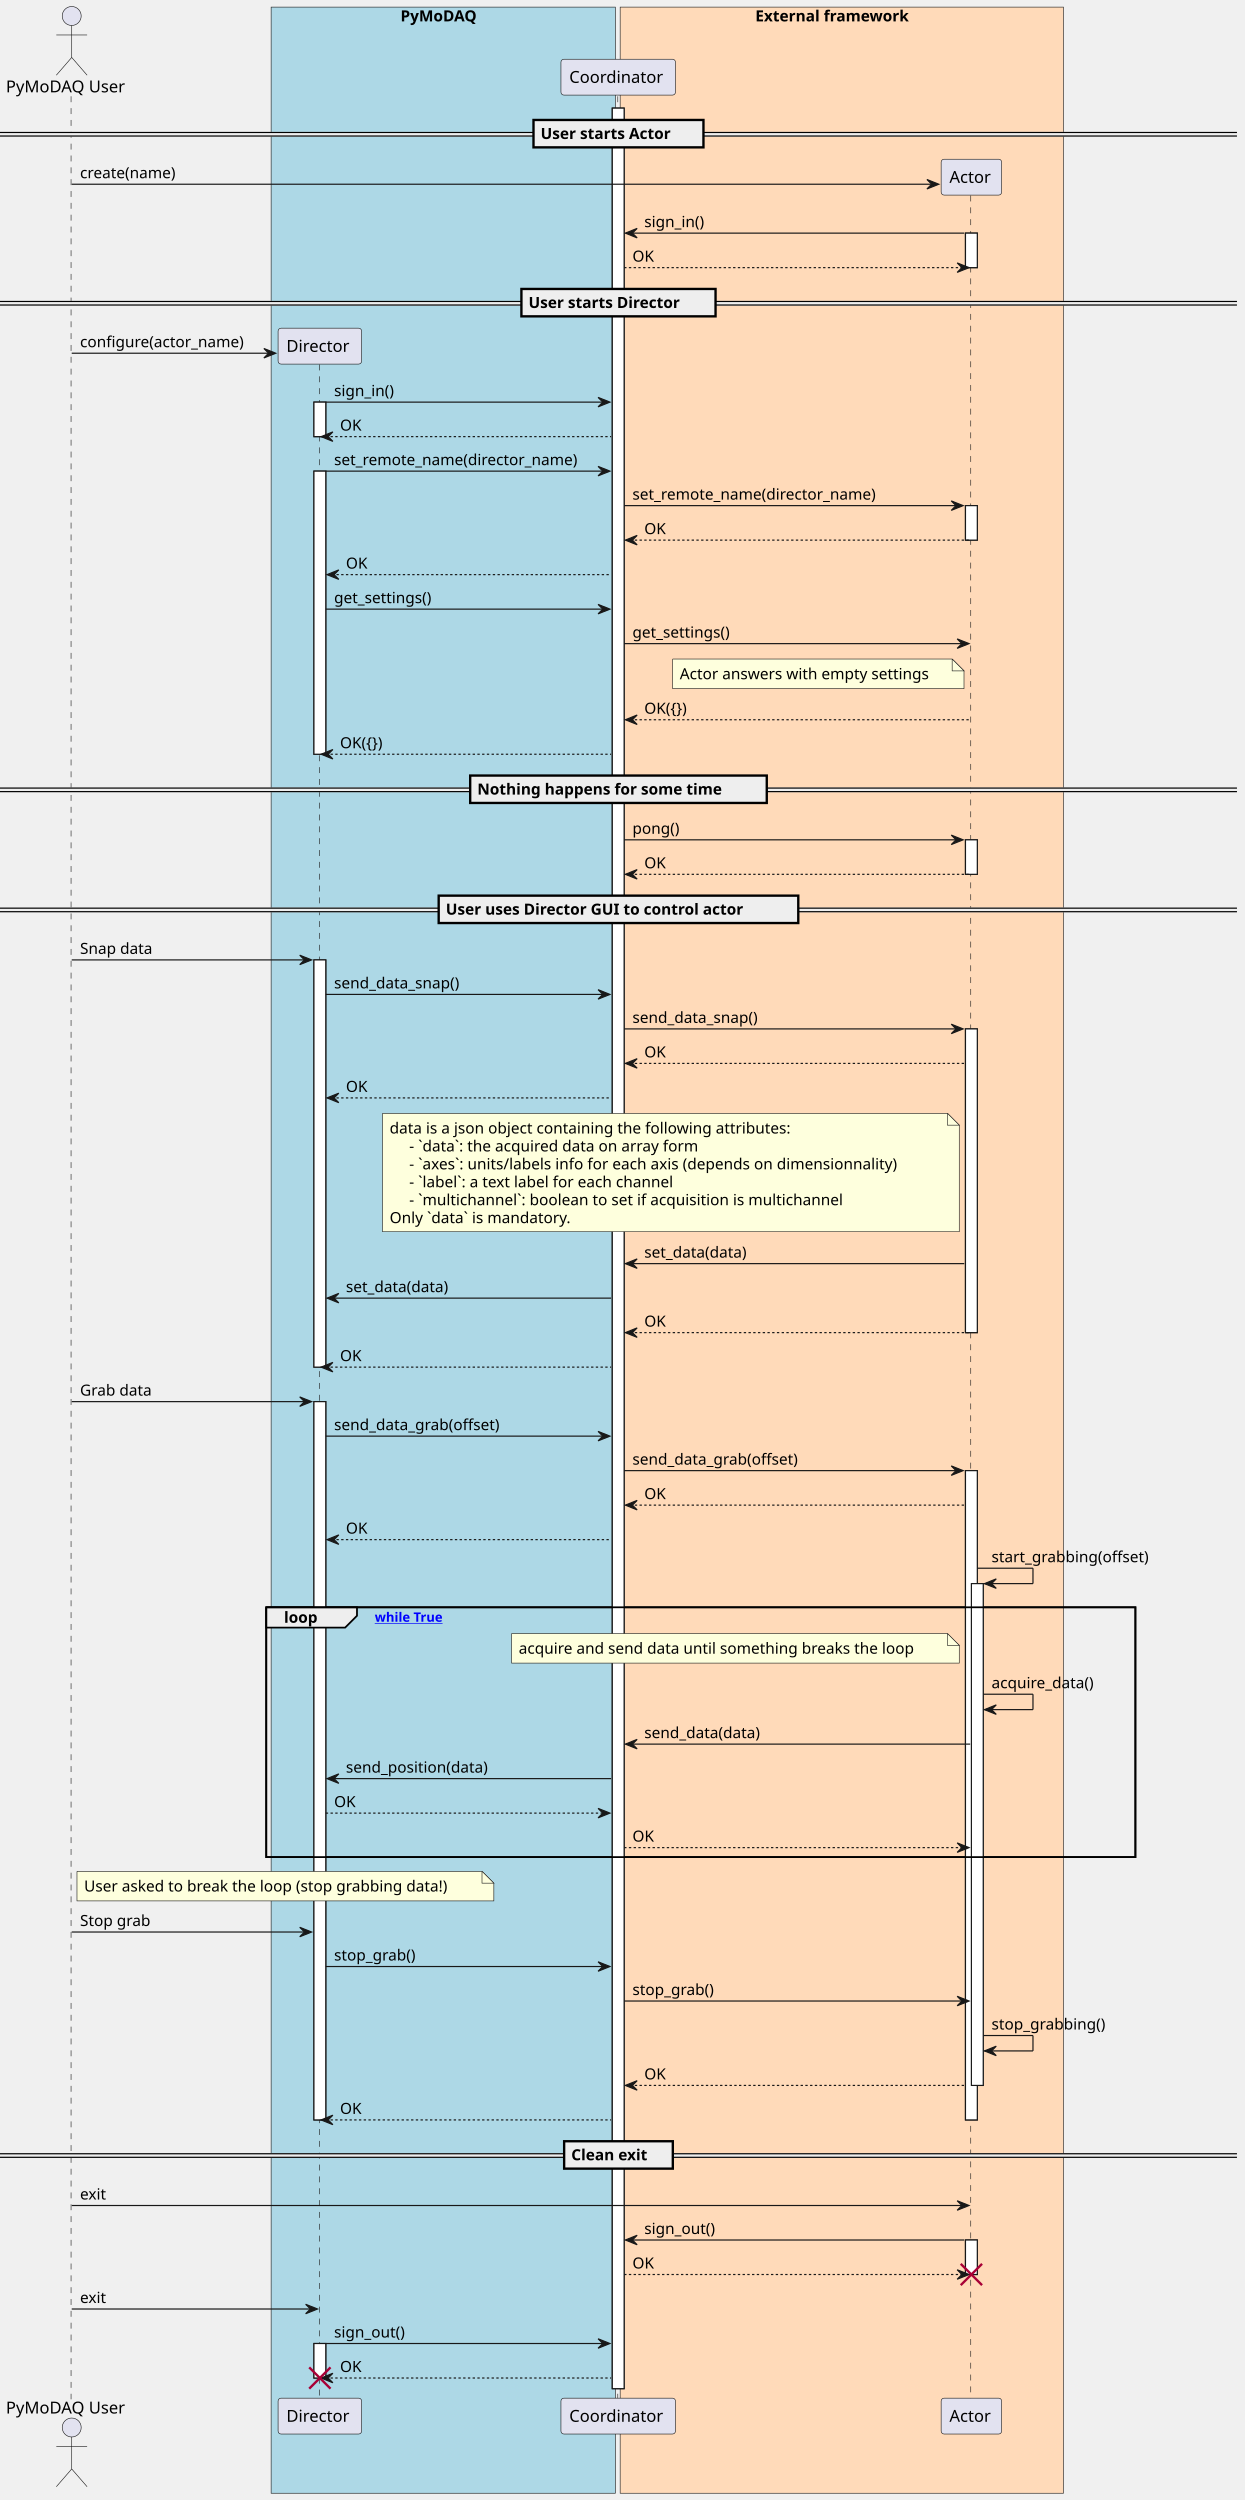
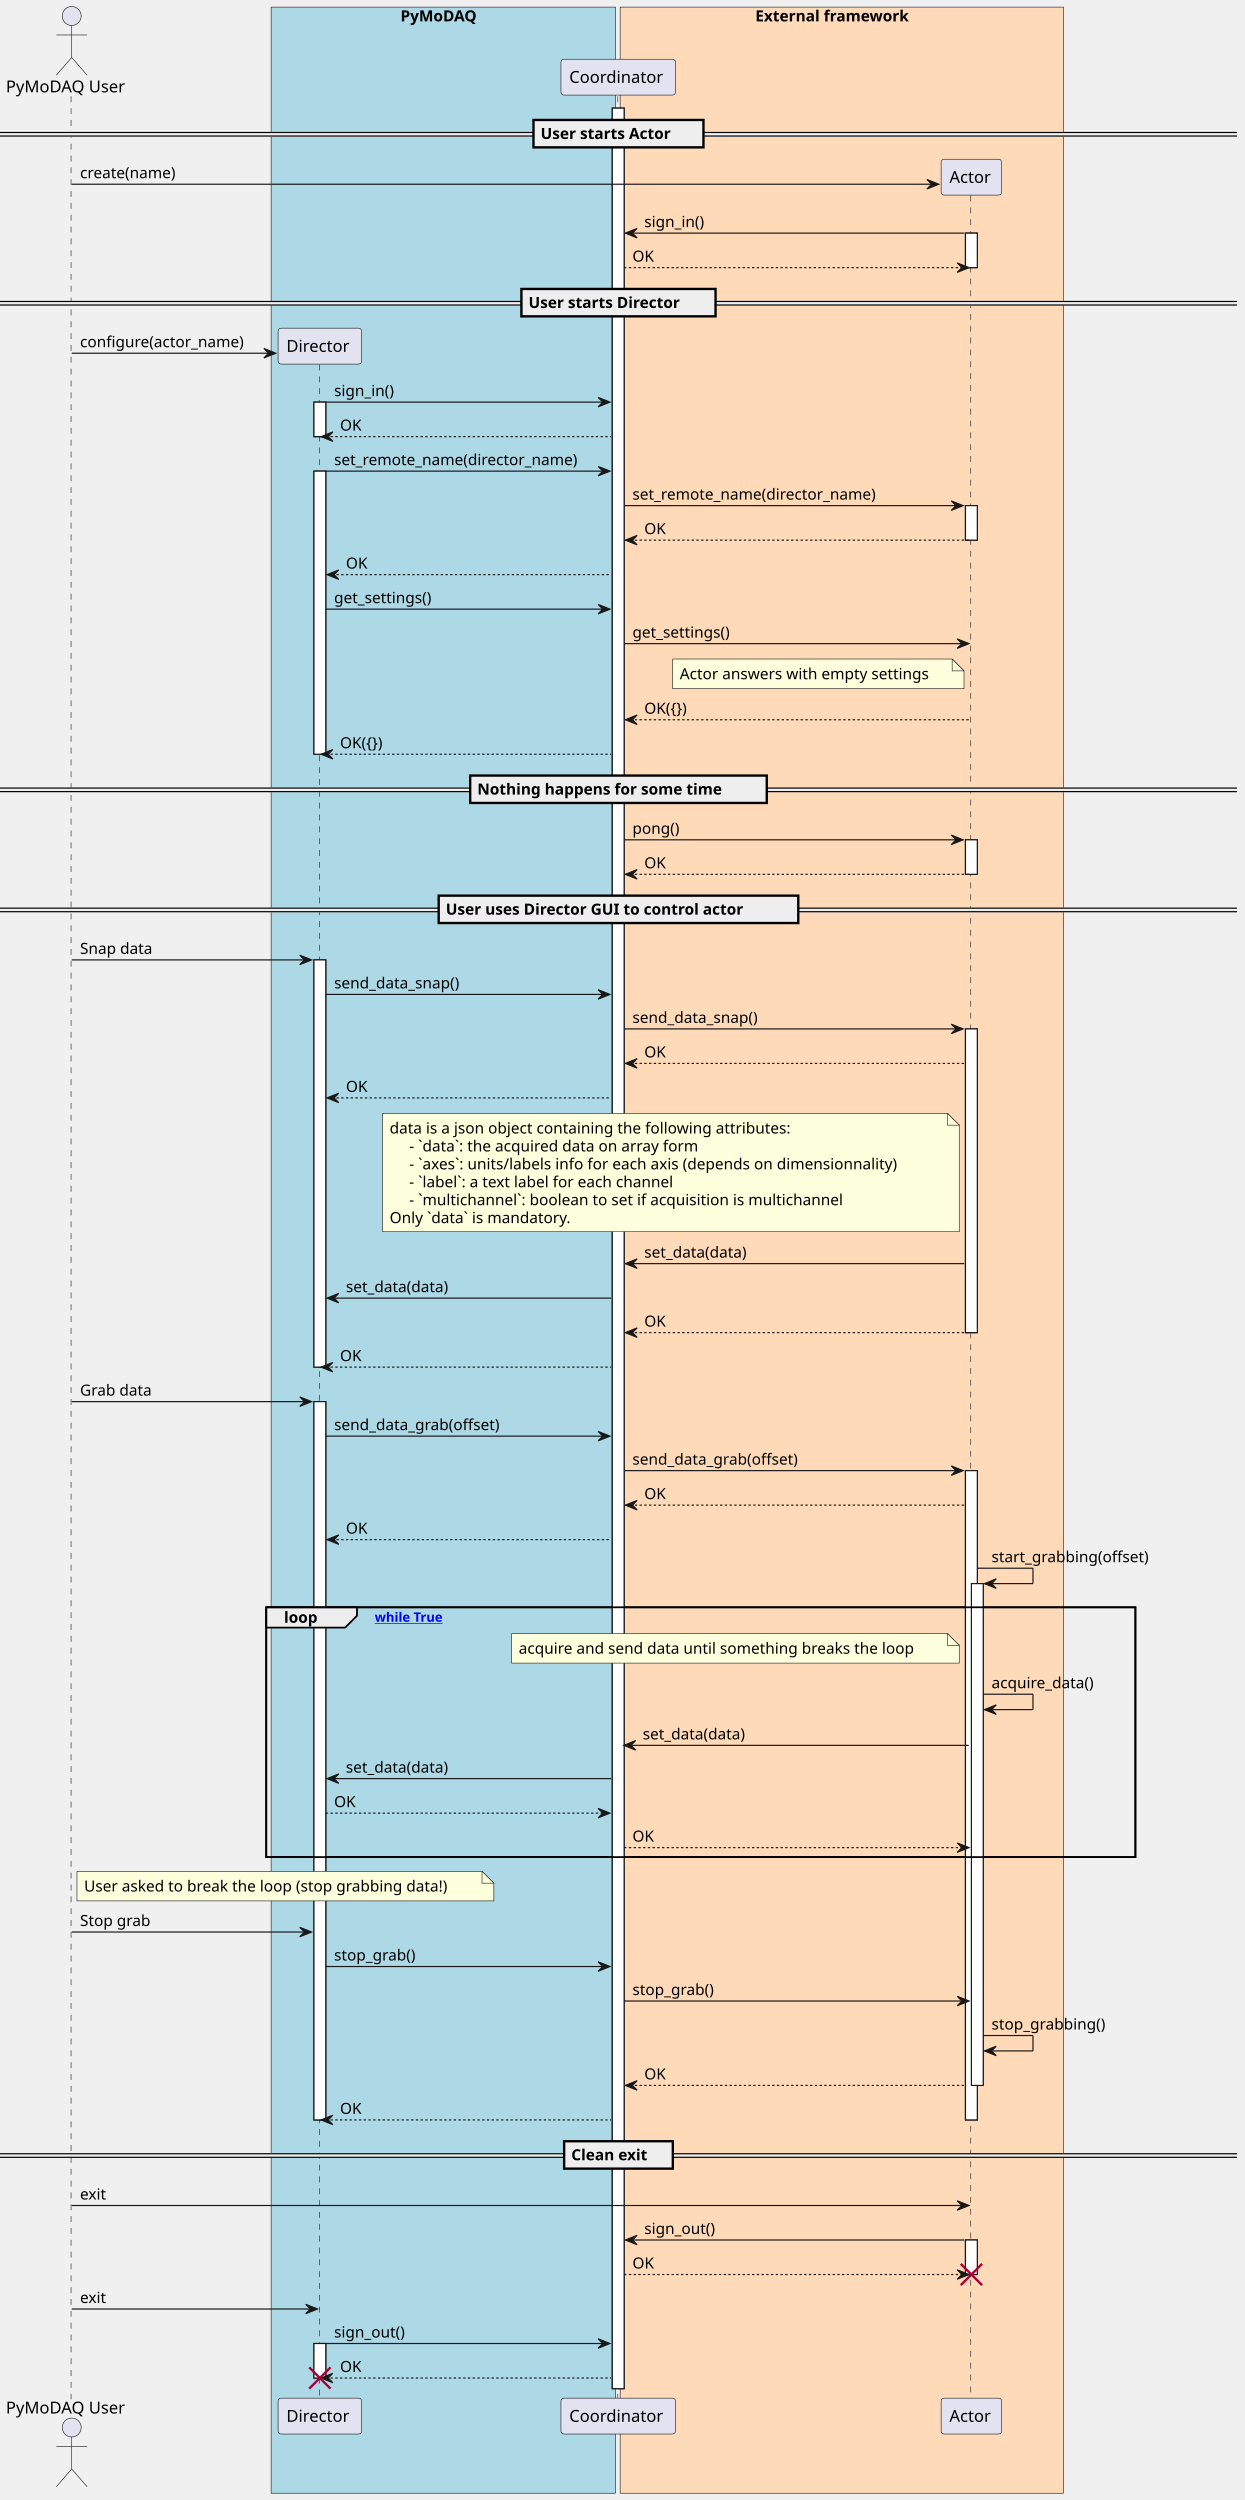
<svg xmlns="http://www.w3.org/2000/svg" xmlns:xlink="http://www.w3.org/1999/xlink" contentStyleType="text/css" data-diagram-type="SEQUENCE" height="2111px" preserveAspectRatio="none" style="width:1051px;height:2111px;background:#FFFFFF;" version="1.1" viewBox="0 0 1051 2111" width="1051px" zoomAndPan="magnify" id="svg1844">
  <defs id="defs1096" />
  <g id="g1842">
    <rect fill="#ADD8E6" height="2099.289" style="stroke:#181818;stroke-width:0.5;" width="290.663" x="228.938" y="6" id="rect1098" />
+     <text fill="#000000" font-family="sans-serif" font-size="13px" lengthAdjust="spacing" textLength="95.075" x="544.014" y="1061.942" id="text1578-6" transform="translate(-251.9939,434.8573)">set_data(data)</text>
    <text fill="#000000" font-family="sans-serif" font-size="13px" font-weight="bold" lengthAdjust="spacing" textLength="71.773" x="231.938" y="18.067" id="text1100" transform="translate(106.2371)">PyMoDAQ</text>
    <rect fill="#FFDAB9" height="2099.289" style="stroke:#181818;stroke-width:0.5;" width="374.302" x="523.663" y="6" id="rect1102" />
+     <text fill="#000000" font-family="sans-serif" font-size="13px" lengthAdjust="spacing" textLength="95.075" x="544.014" y="1061.942" id="text1578-7" transform="translate(-1.311266,406.8177)">set_data(data)</text>
    <text fill="#000000" font-family="sans-serif" font-size="13px" font-weight="bold" lengthAdjust="spacing" textLength="144.917" x="745.522" y="18.067" id="text1104" transform="translate(-107.7515)">External framework</text>
    <g id="g1110">
      <rect fill="#FFFFFF" height="29.133" style="stroke:#181818;stroke-width:1;" width="10" x="265.087" y="339.555" id="rect1108" />
    </g>
    <g id="g1116">
      <rect fill="#FFFFFF" height="239.062" style="stroke:#181818;stroke-width:1;" width="10" x="265.087" y="397.82" id="rect1114" />
    </g>
    <g id="g1122">
      <rect fill="#FFFFFF" height="343.859" style="stroke:#181818;stroke-width:1;" width="10" x="265.087" y="810.547" id="rect1120" />
    </g>
    <g id="g1128">
      <rect fill="#FFFFFF" height="606.523" style="stroke:#181818;stroke-width:1;" width="10" x="265.087" y="1183.539" id="rect1126" />
    </g>
    <g id="g1134">
      <rect fill="#FFFFFF" height="29.133" style="stroke:#181818;stroke-width:1;" width="10" x="265.087" y="1978.859" id="rect1132" />
    </g>
    <g id="g1140">
      <rect fill="#FFFFFF" height="1925.695" style="stroke:#181818;stroke-width:1;" width="10" x="517.014" y="91.297" id="rect1138" />
    </g>
    <g id="g1146">
      <rect fill="#FFFFFF" height="29.133" style="stroke:#181818;stroke-width:1;" width="10" x="815.243" y="196.859" id="rect1144" />
    </g>
    <g id="g1152">
      <rect fill="#FFFFFF" height="29.133" style="stroke:#181818;stroke-width:1;" width="10" x="815.243" y="426.953" id="rect1150" />
    </g>
    <g id="g1158">
      <rect fill="#FFFFFF" height="29.133" style="stroke:#181818;stroke-width:1;" width="10" x="815.243" y="709.148" id="rect1156" />
    </g>
    <g id="g1164">
      <rect fill="#FFFFFF" height="256.461" style="stroke:#181818;stroke-width:1;" width="10" x="815.243" y="868.812" id="rect1162" />
    </g>
    <g id="g1170">
      <rect fill="#FFFFFF" height="548.258" style="stroke:#181818;stroke-width:1;" width="10" x="815.243" y="1241.805" id="rect1168" />
    </g>
    <g id="g1176">
      <rect fill="#FFFFFF" height="423.727" style="stroke:#181818;stroke-width:1;" width="10" x="820.243" y="1337.203" id="rect1174" />
    </g>
    <g id="g1182">
      <rect fill="#FFFFFF" height="29.133" style="stroke:#181818;stroke-width:1;" width="10" x="815.243" y="1891.461" id="rect1180" />
    </g>
    <rect fill="none" height="210.93" style="stroke:#000000;stroke-width:1.5;" width="733.915" x="224.814" y="1357.203" id="rect1184" />
    <g id="g1192">
      <rect fill="#000000" fill-opacity="0" height="1944.695" width="8" x="56.555" y="81.297" id="rect1188" />
      <line style="stroke:#181818;stroke-width:0.5;stroke-dasharray:5,5;" x1="60" x2="60" y1="81.297" y2="2025.992" id="line1190" />
    </g>
    <g id="g1200">
      <rect fill="#000000" fill-opacity="0" height="1718.219" width="8" x="266.087" y="307.773" id="rect1196" />
      <line style="stroke:#181818;stroke-width:0.5;stroke-dasharray:5,5;" x1="269.813" x2="269.813" y1="307.773" y2="2025.992" id="line1198" />
    </g>
    <g id="g1208">
      <rect fill="#000000" fill-opacity="0" height="1944.695" width="8" x="518.014" y="81.297" id="rect1204" />
      <line style="stroke:#181818;stroke-width:0.5;stroke-dasharray:5,5;" x1="521.663" x2="521.663" y1="81.297" y2="2025.992" id="line1206" />
    </g>
    <g id="g1216">
      <rect fill="#000000" fill-opacity="0" height="1860.914" width="8" x="816.243" y="165.078" id="rect1212" />
      <line style="stroke:#181818;stroke-width:0.5;stroke-dasharray:5,5;" x1="819.701" x2="819.701" y1="165.078" y2="2025.992" id="line1214" />
    </g>
    <g class="participant participant-head" data-participant="User" id="g1224">
      <text fill="#000000" font-family="sans-serif" font-size="14" lengthAdjust="spacing" textLength="105.109" x="5" y="77.995" id="text1218">PyMoDAQ User</text>
      <ellipse cx="60.555" cy="13.5" fill="#E2E2F0" rx="8" ry="8" style="stroke:#181818;stroke-width:0.5;" id="ellipse1220" />
      <path d="M60.555,21.5 L60.555,48.5 M47.555,29.5 L73.555,29.5 M60.555,48.5 L47.555,63.5 M60.555,48.5 L73.555,63.5" fill="none" style="stroke:#181818;stroke-width:0.5;" id="path1222" />
    </g>
    <g class="participant participant-tail" data-participant="User" id="g1232">
      <text fill="#000000" font-family="sans-serif" font-size="14" lengthAdjust="spacing" textLength="105.109" x="5" y="2037.987" id="text1226">PyMoDAQ User</text>
      <ellipse cx="60.555" cy="2049.789" fill="#E2E2F0" rx="8" ry="8" style="stroke:#181818;stroke-width:0.5;" id="ellipse1228" />
      <path d="M60.555,2057.789 L60.555,2084.789 M47.555,2065.789 L73.555,2065.789 M60.555,2084.789 L47.555,2099.789 M60.555,2084.789 L73.555,2099.789" fill="none" style="stroke:#181818;stroke-width:0.5;" id="path1230" />
    </g>
    <g class="participant participant-tail" data-participant="Director" id="g1238">
      <rect fill="#E2E2F0" height="30.297" rx="2.5" ry="2.5" style="stroke:#181818;stroke-width:0.5;" width="70.547" x="234.814" y="2024.992" id="rect1234" />
      <text fill="#000000" font-family="sans-serif" font-size="14" lengthAdjust="spacing" textLength="56.547" x="241.814" y="2044.987" id="text1236">Director</text>
    </g>
    <g class="participant participant-head" data-participant="Coordinator" id="g1244">
      <rect fill="#E2E2F0" height="30.297" rx="2.5" ry="2.5" style="stroke:#181818;stroke-width:0.5;" width="96.701" x="473.663" y="50" id="rect1240" />
      <text fill="#000000" font-family="sans-serif" font-size="14" lengthAdjust="spacing" textLength="82.701" x="480.663" y="69.995" id="text1242">Coordinator</text>
    </g>
    <g class="participant participant-tail" data-participant="Coordinator" id="g1250">
      <rect fill="#E2E2F0" height="30.297" rx="2.5" ry="2.5" style="stroke:#181818;stroke-width:0.5;" width="96.701" x="473.663" y="2024.992" id="rect1246" />
      <text fill="#000000" font-family="sans-serif" font-size="14" lengthAdjust="spacing" textLength="82.701" x="480.663" y="2044.987" id="text1248">Coordinator</text>
    </g>
    <g class="participant participant-tail" data-participant="Actor" id="g1256">
      <rect fill="#E2E2F0" height="30.297" rx="2.5" ry="2.5" style="stroke:#181818;stroke-width:0.5;" width="51.085" x="794.701" y="2024.992" id="rect1252" />
      <text fill="#000000" font-family="sans-serif" font-size="14" lengthAdjust="spacing" textLength="37.085" x="801.701" y="2044.987" id="text1254">Actor</text>
    </g>
    <g id="g1262">
      <rect fill="#FFFFFF" height="29.133" style="stroke:#181818;stroke-width:1;" width="10" x="265.087" y="339.555" id="rect1260" />
    </g>
    <g id="g1268">
      <rect fill="#FFFFFF" height="239.062" style="stroke:#181818;stroke-width:1;" width="10" x="265.087" y="397.82" id="rect1266" />
    </g>
    <g id="g1274">
      <rect fill="#FFFFFF" height="343.859" style="stroke:#181818;stroke-width:1;" width="10" x="265.087" y="810.547" id="rect1272" />
    </g>
    <g id="g1280">
      <rect fill="#FFFFFF" height="606.523" style="stroke:#181818;stroke-width:1;" width="10" x="265.087" y="1183.539" id="rect1278" />
    </g>
    <g id="g1286">
      <rect fill="#FFFFFF" height="29.133" style="stroke:#181818;stroke-width:1;" width="10" x="265.087" y="1978.859" id="rect1284" />
    </g>
    <g id="g1292">
      <rect fill="#FFFFFF" height="1925.695" style="stroke:#181818;stroke-width:1;" width="10" x="517.014" y="91.297" id="rect1290" />
    </g>
    <g id="g1298">
      <rect fill="#FFFFFF" height="29.133" style="stroke:#181818;stroke-width:1;" width="10" x="815.243" y="196.859" id="rect1296" />
    </g>
    <g id="g1304">
      <rect fill="#FFFFFF" height="29.133" style="stroke:#181818;stroke-width:1;" width="10" x="815.243" y="426.953" id="rect1302" />
    </g>
    <g id="g1310">
      <rect fill="#FFFFFF" height="29.133" style="stroke:#181818;stroke-width:1;" width="10" x="815.243" y="709.148" id="rect1308" />
    </g>
    <g id="g1316">
      <rect fill="#FFFFFF" height="256.461" style="stroke:#181818;stroke-width:1;" width="10" x="815.243" y="868.812" id="rect1314" />
    </g>
    <g id="g1322">
      <rect fill="#FFFFFF" height="548.258" style="stroke:#181818;stroke-width:1;" width="10" x="815.243" y="1241.805" id="rect1320" />
    </g>
    <g id="g1328">
      <rect fill="#FFFFFF" height="423.727" style="stroke:#181818;stroke-width:1;" width="10" x="820.243" y="1337.203" id="rect1326" />
    </g>
    <g id="g1334">
      <rect fill="#FFFFFF" height="29.133" style="stroke:#181818;stroke-width:1;" width="10" x="815.243" y="1891.461" id="rect1332" />
    </g>
    <rect fill="#EEEEEE" height="3" style="stroke:#EEEEEE;stroke-width:1;" width="1044.489" x="0" y="111.863" id="rect1336" />
    <line style="stroke:#000000;stroke-width:1;" x1="0" x2="1044.489" y1="111.863" y2="111.863" id="line1338" />
    <line style="stroke:#000000;stroke-width:1;" x1="0" x2="1044.489" y1="114.863" y2="114.863" id="line1340" />
    <rect fill="#EEEEEE" height="23.133" style="stroke:#000000;stroke-width:2;" width="143.511" x="450.489" y="101.297" id="rect1342" />
    <text fill="#000000" font-family="sans-serif" font-size="13" font-weight="bold" lengthAdjust="spacing" textLength="124.985" x="456.489" y="117.364" id="text1344">User starts Actor</text>
    <g class="message" data-participant-1="User" data-participant-2="Actor" id="g1352">
      <polygon fill="#181818" points="782.701,151.562,792.701,155.562,782.701,159.562,786.701,155.562" style="stroke:#181818;stroke-width:1;" id="polygon1346" />
      <line style="stroke:#181818;stroke-width:1;" x1="60.555" x2="788.701" y1="155.562" y2="155.562" id="line1348" />
      <text fill="#000000" font-family="sans-serif" font-size="13" lengthAdjust="spacing" textLength="88.562" x="67.555" y="150.497" id="text1350">create(name)</text>
    </g>
    <rect fill="#E2E2F0" height="30.297" rx="2.5" ry="2.5" style="stroke:#181818;stroke-width:0.5;" width="51.085" x="794.701" y="134.43" id="rect1354" />
    <text fill="#000000" font-family="sans-serif" font-size="14" lengthAdjust="spacing" textLength="37.085" x="801.701" y="154.425" id="text1356">Actor</text>
    <g class="message" data-participant-1="Actor" data-participant-2="Coordinator" id="g1364">
      <polygon fill="#181818" points="538.014,192.859,528.014,196.859,538.014,200.859,534.014,196.859" style="stroke:#181818;stroke-width:1;" id="polygon1358" />
      <line style="stroke:#181818;stroke-width:1;" x1="532.014" x2="814.243" y1="196.859" y2="196.859" id="line1360" />
      <text fill="#000000" font-family="sans-serif" font-size="13" lengthAdjust="spacing" textLength="55.371" x="544.014" y="191.793" id="text1362">sign_in()</text>
    </g>
    <g class="message" data-participant-1="Coordinator" data-participant-2="Actor" id="g1372">
      <polygon fill="#181818" points="808.243,221.992,818.243,225.992,808.243,229.992,812.243,225.992" style="stroke:#181818;stroke-width:1;" id="polygon1366" />
      <line style="stroke:#181818;stroke-width:1;stroke-dasharray:2,2;" x1="527.014" x2="814.243" y1="225.992" y2="225.992" id="line1368" />
      <text fill="#000000" font-family="sans-serif" font-size="13" lengthAdjust="spacing" textLength="18.757" x="534.014" y="220.926" id="text1370">OK</text>
    </g>
    <rect fill="#EEEEEE" height="3" style="stroke:#EEEEEE;stroke-width:1;" width="1044.489" x="0" y="254.559" id="rect1374" />
    <line style="stroke:#000000;stroke-width:1;" x1="0" x2="1044.489" y1="254.559" y2="254.559" id="line1376" />
    <line style="stroke:#000000;stroke-width:1;" x1="0" x2="1044.489" y1="257.559" y2="257.559" id="line1378" />
    <rect fill="#EEEEEE" height="23.133" style="stroke:#000000;stroke-width:2;" width="163.925" x="440.282" y="243.992" id="rect1380" />
    <text fill="#000000" font-family="sans-serif" font-size="13" font-weight="bold" lengthAdjust="spacing" textLength="145.399" x="446.282" y="260.059" id="text1382">User starts Director</text>
    <g class="message" data-participant-1="User" data-participant-2="Director" id="g1390">
      <polygon fill="#181818" points="222.814,294.258,232.814,298.258,222.814,302.258,226.814,298.258" style="stroke:#181818;stroke-width:1;" id="polygon1384" />
      <line style="stroke:#181818;stroke-width:1;" x1="60.555" x2="228.814" y1="298.258" y2="298.258" id="line1386" />
      <text fill="#000000" font-family="sans-serif" font-size="13" lengthAdjust="spacing" textLength="148.383" x="67.555" y="293.192" id="text1388">configure(actor_name)</text>
    </g>
    <rect fill="#E2E2F0" height="30.297" rx="2.5" ry="2.5" style="stroke:#181818;stroke-width:0.5;" width="70.547" x="234.814" y="277.125" id="rect1392" />
    <text fill="#000000" font-family="sans-serif" font-size="14" lengthAdjust="spacing" textLength="56.547" x="241.814" y="297.12" id="text1394">Director</text>
    <g class="message" data-participant-1="Director" data-participant-2="Coordinator" id="g1402">
      <polygon fill="#181818" points="505.014,335.555,515.014,339.555,505.014,343.555,509.014,339.555" style="stroke:#181818;stroke-width:1;" id="polygon1396" />
      <line style="stroke:#181818;stroke-width:1;" x1="275.087" x2="511.014" y1="339.555" y2="339.555" id="line1398" />
      <text fill="#000000" font-family="sans-serif" font-size="13" lengthAdjust="spacing" textLength="55.371" x="282.087" y="334.489" id="text1400">sign_in()</text>
    </g>
    <g class="message" data-participant-1="Coordinator" data-participant-2="Director" id="g1410">
      <polygon fill="#181818" points="281.087,364.688,271.087,368.688,281.087,372.688,277.087,368.688" style="stroke:#181818;stroke-width:1;" id="polygon1404" />
      <line style="stroke:#181818;stroke-width:1;stroke-dasharray:2,2;" x1="275.087" x2="516.014" y1="368.688" y2="368.688" id="line1406" />
      <text fill="#000000" font-family="sans-serif" font-size="13" lengthAdjust="spacing" textLength="18.757" x="287.087" y="363.622" id="text1408">OK</text>
    </g>
    <g class="message" data-participant-1="Director" data-participant-2="Coordinator" id="g1418">
      <polygon fill="#181818" points="505.014,393.82,515.014,397.82,505.014,401.82,509.014,397.82" style="stroke:#181818;stroke-width:1;" id="polygon1412" />
      <line style="stroke:#181818;stroke-width:1;" x1="275.087" x2="511.014" y1="397.82" y2="397.82" id="line1414" />
      <text fill="#000000" font-family="sans-serif" font-size="13" lengthAdjust="spacing" textLength="221.051" x="282.087" y="392.754" id="text1416">set_remote_name(director_name)</text>
    </g>
    <g class="message" data-participant-1="Coordinator" data-participant-2="Actor" id="g1426">
      <polygon fill="#181818" points="803.243,422.953,813.243,426.953,803.243,430.953,807.243,426.953" style="stroke:#181818;stroke-width:1;" id="polygon1420" />
      <line style="stroke:#181818;stroke-width:1;" x1="527.014" x2="809.243" y1="426.953" y2="426.953" id="line1422" />
      <text fill="#000000" font-family="sans-serif" font-size="13" lengthAdjust="spacing" textLength="221.051" x="534.014" y="421.887" id="text1424">set_remote_name(director_name)</text>
    </g>
    <g class="message" data-participant-1="Actor" data-participant-2="Coordinator" id="g1434">
      <polygon fill="#181818" points="538.014,452.086,528.014,456.086,538.014,460.086,534.014,456.086" style="stroke:#181818;stroke-width:1;" id="polygon1428" />
      <line style="stroke:#181818;stroke-width:1;stroke-dasharray:2,2;" x1="532.014" x2="819.243" y1="456.086" y2="456.086" id="line1430" />
      <text fill="#000000" font-family="sans-serif" font-size="13" lengthAdjust="spacing" textLength="18.757" x="544.014" y="451.02" id="text1432">OK</text>
    </g>
    <g class="message" data-participant-1="Coordinator" data-participant-2="Director" id="g1442">
      <polygon fill="#181818" points="286.087,481.219,276.087,485.219,286.087,489.219,282.087,485.219" style="stroke:#181818;stroke-width:1;" id="polygon1436" />
      <line style="stroke:#181818;stroke-width:1;stroke-dasharray:2,2;" x1="280.087" x2="516.014" y1="485.219" y2="485.219" id="line1438" />
      <text fill="#000000" font-family="sans-serif" font-size="13" lengthAdjust="spacing" textLength="18.757" x="292.087" y="480.153" id="text1440">OK</text>
    </g>
    <g class="message" data-participant-1="Director" data-participant-2="Coordinator" id="g1450">
      <polygon fill="#181818" points="505.014,510.352,515.014,514.352,505.014,518.352,509.014,514.352" style="stroke:#181818;stroke-width:1;" id="polygon1444" />
      <line style="stroke:#181818;stroke-width:1;" x1="275.087" x2="511.014" y1="514.352" y2="514.352" id="line1446" />
      <text fill="#000000" font-family="sans-serif" font-size="13" lengthAdjust="spacing" textLength="89.832" x="282.087" y="509.286" id="text1448">get_settings()</text>
    </g>
    <g class="message" data-participant-1="Coordinator" data-participant-2="Actor" id="g1458">
      <polygon fill="#181818" points="808.243,539.484,818.243,543.484,808.243,547.484,812.243,543.484" style="stroke:#181818;stroke-width:1;" id="polygon1452" />
      <line style="stroke:#181818;stroke-width:1;" x1="527.014" x2="814.243" y1="543.484" y2="543.484" id="line1454" />
      <text fill="#000000" font-family="sans-serif" font-size="13" lengthAdjust="spacing" textLength="89.832" x="534.014" y="538.418" id="text1456">get_settings()</text>
    </g>
    <path d="M568,556.484 L568,581.484 L814,581.484 L814,566.484 L804,556.484 L568,556.484" fill="#FEFFDD" style="stroke:#181818;stroke-width:0.5;" id="path1460" />
    <path d="M804,556.484 L804,566.484 L814,566.484 L804,556.484" fill="#FEFFDD" style="stroke:#181818;stroke-width:0.5;" id="path1462" />
    <text fill="#000000" font-family="sans-serif" font-size="13" lengthAdjust="spacing" textLength="225.818" x="574" y="573.551" id="text1464">Actor answers with empty settings</text>
    <g class="message" data-participant-1="Actor" data-participant-2="Coordinator" id="g1472">
      <polygon fill="#181818" points="538.014,603.75,528.014,607.75,538.014,611.75,534.014,607.75" style="stroke:#181818;stroke-width:1;" id="polygon1466" />
      <line style="stroke:#181818;stroke-width:1;stroke-dasharray:2,2;" x1="532.014" x2="819.243" y1="607.75" y2="607.75" id="line1468" />
      <text fill="#000000" font-family="sans-serif" font-size="13" lengthAdjust="spacing" textLength="45.443" x="544.014" y="602.684" id="text1470">OK({})</text>
    </g>
    <g class="message" data-participant-1="Coordinator" data-participant-2="Director" id="g1480">
      <polygon fill="#181818" points="281.087,632.883,271.087,636.883,281.087,640.883,277.087,636.883" style="stroke:#181818;stroke-width:1;" id="polygon1474" />
      <line style="stroke:#181818;stroke-width:1;stroke-dasharray:2,2;" x1="275.087" x2="516.014" y1="636.883" y2="636.883" id="line1476" />
      <text fill="#000000" font-family="sans-serif" font-size="13" lengthAdjust="spacing" textLength="45.443" x="287.087" y="631.817" id="text1478">OK({})</text>
    </g>
    <rect fill="#EEEEEE" height="3" style="stroke:#EEEEEE;stroke-width:1;" width="1044.489" x="0" y="665.449" id="rect1482" />
    <line style="stroke:#000000;stroke-width:1;" x1="0" x2="1044.489" y1="665.449" y2="665.449" id="line1484" />
    <line style="stroke:#000000;stroke-width:1;" x1="0" x2="1044.489" y1="668.449" y2="668.449" id="line1486" />
    <rect fill="#EEEEEE" height="23.133" style="stroke:#000000;stroke-width:2;" width="250.438" x="397.026" y="654.883" id="rect1488" />
    <text fill="#000000" font-family="sans-serif" font-size="13" font-weight="bold" lengthAdjust="spacing" textLength="231.912" x="403.026" y="670.95" id="text1490">Nothing happens for some time</text>
    <g class="message" data-participant-1="Coordinator" data-participant-2="Actor" id="g1498">
      <polygon fill="#181818" points="803.243,705.148,813.243,709.148,803.243,713.148,807.243,709.148" style="stroke:#181818;stroke-width:1;" id="polygon1492" />
      <line style="stroke:#181818;stroke-width:1;" x1="527.014" x2="809.243" y1="709.148" y2="709.148" id="line1494" />
      <text fill="#000000" font-family="sans-serif" font-size="13" lengthAdjust="spacing" textLength="42.84" x="534.014" y="704.082" id="text1496">pong()</text>
    </g>
    <g class="message" data-participant-1="Actor" data-participant-2="Coordinator" id="g1506">
      <polygon fill="#181818" points="538.014,734.281,528.014,738.281,538.014,742.281,534.014,738.281" style="stroke:#181818;stroke-width:1;" id="polygon1500" />
      <line style="stroke:#181818;stroke-width:1;stroke-dasharray:2,2;" x1="532.014" x2="819.243" y1="738.281" y2="738.281" id="line1502" />
      <text fill="#000000" font-family="sans-serif" font-size="13" lengthAdjust="spacing" textLength="18.757" x="544.014" y="733.215" id="text1504">OK</text>
    </g>
    <rect fill="#EEEEEE" height="3" style="stroke:#EEEEEE;stroke-width:1;" width="1044.489" x="0" y="766.848" id="rect1508" />
    <line style="stroke:#000000;stroke-width:1;" x1="0" x2="1044.489" y1="766.848" y2="766.848" id="line1510" />
    <line style="stroke:#000000;stroke-width:1;" x1="0" x2="1044.489" y1="769.848" y2="769.848" id="line1512" />
    <rect fill="#EEEEEE" height="23.133" style="stroke:#000000;stroke-width:2;" width="303.637" x="370.426" y="756.281" id="rect1514" />
    <text fill="#000000" font-family="sans-serif" font-size="13" font-weight="bold" lengthAdjust="spacing" textLength="285.111" x="376.426" y="772.348" id="text1516">User uses Director GUI to control actor</text>
    <g class="message" data-participant-1="User" data-participant-2="Director" id="g1524">
      <polygon fill="#181818" points="253.087,806.547,263.087,810.547,253.087,814.547,257.087,810.547" style="stroke:#181818;stroke-width:1;" id="polygon1518" />
      <line style="stroke:#181818;stroke-width:1;" x1="60.555" x2="259.087" y1="810.547" y2="810.547" id="line1520" />
      <text fill="#000000" font-family="sans-serif" font-size="13" lengthAdjust="spacing" textLength="66.124" x="67.555" y="805.481" id="text1522">Snap data</text>
    </g>
    <g class="message" data-participant-1="Director" data-participant-2="Coordinator" id="g1532">
      <polygon fill="#181818" points="505.014,835.68,515.014,839.68,505.014,843.68,509.014,839.68" style="stroke:#181818;stroke-width:1;" id="polygon1526" />
      <line style="stroke:#181818;stroke-width:1;" x1="275.087" x2="511.014" y1="839.68" y2="839.68" id="line1528" />
      <text fill="#000000" font-family="sans-serif" font-size="13" lengthAdjust="spacing" textLength="114.918" x="282.087" y="834.614" id="text1530">send_data_snap()</text>
    </g>
    <g class="message" data-participant-1="Coordinator" data-participant-2="Actor" id="g1540">
      <polygon fill="#181818" points="803.243,864.812,813.243,868.812,803.243,872.812,807.243,868.812" style="stroke:#181818;stroke-width:1;" id="polygon1534" />
      <line style="stroke:#181818;stroke-width:1;" x1="527.014" x2="809.243" y1="868.812" y2="868.812" id="line1536" />
      <text fill="#000000" font-family="sans-serif" font-size="13" lengthAdjust="spacing" textLength="114.918" x="534.014" y="863.747" id="text1538">send_data_snap()</text>
    </g>
    <g class="message" data-participant-1="Actor" data-participant-2="Coordinator" id="g1548">
      <polygon fill="#181818" points="538.014,893.945,528.014,897.945,538.014,901.945,534.014,897.945" style="stroke:#181818;stroke-width:1;" id="polygon1542" />
      <line style="stroke:#181818;stroke-width:1;stroke-dasharray:2,2;" x1="532.014" x2="814.243" y1="897.945" y2="897.945" id="line1544" />
      <text fill="#000000" font-family="sans-serif" font-size="13" lengthAdjust="spacing" textLength="18.757" x="544.014" y="892.879" id="text1546">OK</text>
    </g>
    <g class="message" data-participant-1="Coordinator" data-participant-2="Director" id="g1556">
      <polygon fill="#181818" points="286.087,923.078,276.087,927.078,286.087,931.078,282.087,927.078" style="stroke:#181818;stroke-width:1;" id="polygon1550" />
      <line style="stroke:#181818;stroke-width:1;stroke-dasharray:2,2;" x1="280.087" x2="516.014" y1="927.078" y2="927.078" id="line1552" />
      <text fill="#000000" font-family="sans-serif" font-size="13" lengthAdjust="spacing" textLength="18.757" x="292.087" y="922.012" id="text1554">OK</text>
    </g>
    <path d="M323,940.078 L323,1040.078 L810,1040.078 L810,950.078 L800,940.078 L323,940.078" fill="#FEFFDD" style="stroke:#181818;stroke-width:0.5;" id="path1558" />
    <path d="M800,940.078 L800,950.078 L810,950.078 L800,940.078" fill="#FEFFDD" style="stroke:#181818;stroke-width:0.5;" id="path1560" />
    <text fill="#000000" font-family="sans-serif" font-size="13" lengthAdjust="spacing" textLength="363.321" x="329" y="957.145" id="text1562">data is a json object containing the following attributes:</text>
    <text fill="#000000" font-family="sans-serif" font-size="13" lengthAdjust="spacing" textLength="268.753" x="345.529" y="972.278" id="text1564">- `data`: the acquired data on array form</text>
    <text fill="#000000" font-family="sans-serif" font-size="13" lengthAdjust="spacing" textLength="449.56" x="345.529" y="987.411" id="text1566">- `axes`: units/labels info for each axis (depends on dimensionnality)</text>
    <text fill="#000000" font-family="sans-serif" font-size="13" lengthAdjust="spacing" textLength="248.397" x="345.529" y="1002.543" id="text1568">- `label`: a text label for each channel</text>
    <text fill="#000000" font-family="sans-serif" font-size="13" lengthAdjust="spacing" textLength="398.43" x="345.529" y="1017.676" id="text1570">- `multichannel`: boolean to set if acquisition is multichannel</text>
    <text fill="#000000" font-family="sans-serif" font-size="13" lengthAdjust="spacing" textLength="170.149" x="329" y="1032.809" id="text1572">Only `data` is mandatory.</text>
    <g class="message" data-participant-1="Actor" data-participant-2="Coordinator" id="g1580">
      <polygon fill="#181818" points="538.014,1063.008,528.014,1067.008,538.014,1071.008,534.014,1067.008" style="stroke:#181818;stroke-width:1;" id="polygon1574" />
      <line style="stroke:#181818;stroke-width:1;" x1="532.014" x2="814.243" y1="1067.008" y2="1067.008" id="line1576" />
      <text fill="#000000" font-family="sans-serif" font-size="13" lengthAdjust="spacing" textLength="95.075" x="544.014" y="1061.942" id="text1578">set_data(data)</text>
    </g>
    <g class="message" data-participant-1="Coordinator" data-participant-2="Director" id="g1588">
      <polygon fill="#181818" points="286.087,1092.141,276.087,1096.141,286.087,1100.141,282.087,1096.141" style="stroke:#181818;stroke-width:1;" id="polygon1582" />
      <line style="stroke:#181818;stroke-width:1;" x1="280.087" x2="516.014" y1="1096.141" y2="1096.141" id="line1584" />
      <text fill="#000000" font-family="sans-serif" font-size="13" lengthAdjust="spacing" textLength="95.075" x="292.087" y="1091.075" id="text1586">set_data(data)</text>
    </g>
    <g class="message" data-participant-1="Actor" data-participant-2="Coordinator" id="g1596">
      <polygon fill="#181818" points="538.014,1121.273,528.014,1125.273,538.014,1129.273,534.014,1125.273" style="stroke:#181818;stroke-width:1;" id="polygon1590" />
      <line style="stroke:#181818;stroke-width:1;stroke-dasharray:2,2;" x1="532.014" x2="819.243" y1="1125.273" y2="1125.273" id="line1592" />
      <text fill="#000000" font-family="sans-serif" font-size="13" lengthAdjust="spacing" textLength="18.757" x="544.014" y="1120.207" id="text1594">OK</text>
    </g>
    <g class="message" data-participant-1="Coordinator" data-participant-2="Director" id="g1604">
      <polygon fill="#181818" points="281.087,1150.406,271.087,1154.406,281.087,1158.406,277.087,1154.406" style="stroke:#181818;stroke-width:1;" id="polygon1598" />
      <line style="stroke:#181818;stroke-width:1;stroke-dasharray:2,2;" x1="275.087" x2="516.014" y1="1154.406" y2="1154.406" id="line1600" />
      <text fill="#000000" font-family="sans-serif" font-size="13" lengthAdjust="spacing" textLength="18.757" x="287.087" y="1149.34" id="text1602">OK</text>
    </g>
    <g class="message" data-participant-1="User" data-participant-2="Director" id="g1612">
      <polygon fill="#181818" points="253.087,1179.539,263.087,1183.539,253.087,1187.539,257.087,1183.539" style="stroke:#181818;stroke-width:1;" id="polygon1606" />
      <line style="stroke:#181818;stroke-width:1;" x1="60.555" x2="259.087" y1="1183.539" y2="1183.539" id="line1608" />
      <text fill="#000000" font-family="sans-serif" font-size="13" lengthAdjust="spacing" textLength="65.051" x="67.555" y="1178.473" id="text1610">Grab data</text>
    </g>
    <g class="message" data-participant-1="Director" data-participant-2="Coordinator" id="g1620">
      <polygon fill="#181818" points="505.014,1208.672,515.014,1212.672,505.014,1216.672,509.014,1212.672" style="stroke:#181818;stroke-width:1;" id="polygon1614" />
      <line style="stroke:#181818;stroke-width:1;" x1="275.087" x2="511.014" y1="1212.672" y2="1212.672" id="line1616" />
      <text fill="#000000" font-family="sans-serif" font-size="13" lengthAdjust="spacing" textLength="150.477" x="282.087" y="1207.606" id="text1618">send_data_grab(offset)</text>
    </g>
    <g class="message" data-participant-1="Coordinator" data-participant-2="Actor" id="g1628">
      <polygon fill="#181818" points="803.243,1237.805,813.243,1241.805,803.243,1245.805,807.243,1241.805" style="stroke:#181818;stroke-width:1;" id="polygon1622" />
      <line style="stroke:#181818;stroke-width:1;" x1="527.014" x2="809.243" y1="1241.805" y2="1241.805" id="line1624" />
      <text fill="#000000" font-family="sans-serif" font-size="13" lengthAdjust="spacing" textLength="150.477" x="534.014" y="1236.739" id="text1626">send_data_grab(offset)</text>
    </g>
    <g class="message" data-participant-1="Actor" data-participant-2="Coordinator" id="g1636">
      <polygon fill="#181818" points="538.014,1266.938,528.014,1270.938,538.014,1274.938,534.014,1270.938" style="stroke:#181818;stroke-width:1;" id="polygon1630" />
      <line style="stroke:#181818;stroke-width:1;stroke-dasharray:2,2;" x1="532.014" x2="814.243" y1="1270.938" y2="1270.938" id="line1632" />
      <text fill="#000000" font-family="sans-serif" font-size="13" lengthAdjust="spacing" textLength="18.757" x="544.014" y="1265.872" id="text1634">OK</text>
    </g>
    <g class="message" data-participant-1="Coordinator" data-participant-2="Director" id="g1644">
      <polygon fill="#181818" points="286.087,1296.07,276.087,1300.07,286.087,1304.07,282.087,1300.07" style="stroke:#181818;stroke-width:1;" id="polygon1638" />
      <line style="stroke:#181818;stroke-width:1;stroke-dasharray:2,2;" x1="280.087" x2="516.014" y1="1300.07" y2="1300.07" id="line1640" />
      <text fill="#000000" font-family="sans-serif" font-size="13" lengthAdjust="spacing" textLength="18.757" x="292.087" y="1295.004" id="text1642">OK</text>
    </g>
    <g class="message" data-participant-1="Actor" data-participant-2="Actor" id="g1656">
      <line style="stroke:#181818;stroke-width:1;" x1="825.243" x2="872.243" y1="1324.203" y2="1324.203" id="line1646" />
      <line style="stroke:#181818;stroke-width:1;" x1="872.243" x2="872.243" y1="1324.203" y2="1337.203" id="line1648" />
      <line style="stroke:#181818;stroke-width:1;" x1="831.243" x2="872.243" y1="1337.203" y2="1337.203" id="line1650" />
      <polygon fill="#181818" points="841.243,1333.203,831.243,1337.203,841.243,1341.203,837.243,1337.203" style="stroke:#181818;stroke-width:1;" id="polygon1652" />
      <text fill="#000000" font-family="sans-serif" font-size="13" lengthAdjust="spacing" textLength="142.067" x="837.243" y="1319.137" id="text1654">start_grabbing(offset)</text>
    </g>
    <path d="M224.814,1357.203 L301.438,1357.203 L301.438,1364.336 L291.438,1374.336 L224.814,1374.336 L224.814,1357.203" fill="#EEEEEE" style="stroke:#000000;stroke-width:1.5;" id="path1658" />
    <rect fill="none" height="210.93" style="stroke:#000000;stroke-width:1.5;" width="733.915" x="224.814" y="1357.203" id="rect1660" />
    <text fill="#000000" font-family="sans-serif" font-size="13" font-weight="bold" lengthAdjust="spacing" textLength="31.624" x="239.814" y="1370.27" id="text1662">loop</text>
    <a href="optional" target="_top" title="optional" xlink:actuate="onRequest" xlink:href="optional" xlink:show="new" xlink:title="optional" xlink:type="simple" id="a1666">
      <text fill="#0000FF" font-family="sans-serif" font-size="11" font-weight="bold" lengthAdjust="spacing" text-decoration="underline" textLength="65.044" x="316.438" y="1369.414" id="text1664">while True</text>
    </a>
    <path d="M432,1379.336 L432,1404.336 L810,1404.336 L810,1389.336 L800,1379.336 L432,1379.336" fill="#FEFFDD" style="stroke:#181818;stroke-width:0.5;" id="path1668" />
    <path d="M800,1379.336 L800,1389.336 L810,1389.336 L800,1379.336" fill="#FEFFDD" style="stroke:#181818;stroke-width:0.5;" id="path1670" />
    <text fill="#000000" font-family="sans-serif" font-size="13" lengthAdjust="spacing" textLength="357.214" x="438" y="1396.403" id="text1672">acquire and send data until something breaks the loop</text>
    <g class="message" data-participant-1="Actor" data-participant-2="Actor" id="g1684">
      <line style="stroke:#181818;stroke-width:1;" x1="830.243" x2="872.243" y1="1430.602" y2="1430.602" id="line1674" />
      <line style="stroke:#181818;stroke-width:1;" x1="872.243" x2="872.243" y1="1430.602" y2="1443.602" id="line1676" />
      <line style="stroke:#181818;stroke-width:1;" x1="831.243" x2="872.243" y1="1443.602" y2="1443.602" id="line1678" />
      <polygon fill="#181818" points="841.243,1439.602,831.243,1443.602,841.243,1447.602,837.243,1443.602" style="stroke:#181818;stroke-width:1;" id="polygon1680" />
      <text fill="#000000" font-family="sans-serif" font-size="13" lengthAdjust="spacing" textLength="94.485" x="837.243" y="1425.536" id="text1682">acquire_data()</text>
    </g>
-     <g class="message" data-participant-1="Actor" data-participant-2="Coordinator" id="g1692">
-       <polygon fill="#181818" points="538.014,1468.734,528.014,1472.734,538.014,1476.734,534.014,1472.734" style="stroke:#181818;stroke-width:1;" id="polygon1686" />
-       <line style="stroke:#181818;stroke-width:1;" x1="532.014" x2="819.243" y1="1472.734" y2="1472.734" id="line1688" />
-       <text fill="#000000" font-family="sans-serif" font-size="13" lengthAdjust="spacing" textLength="106.469" x="544.014" y="1467.668" id="text1690">send_data(data)</text>
+     <g class="message" data-participant-1="Actor" data-participant-2="Coordinator" id="g1692" transform="translate(-1.275889,1.036833)">
+       <polygon fill="#181818" points="528.014,1472.734 538.014,1476.734 534.014,1472.734 538.014,1468.734 " style="stroke:#181818;stroke-width:1" id="polygon1686" />
+       <line style="stroke:#181818;stroke-width:1" x1="532.014" x2="819.243" y1="1472.734" y2="1472.734" id="line1688" />
    </g>
    <g class="message" data-participant-1="Coordinator" data-participant-2="Director" id="g1700">
      <polygon fill="#181818" points="286.087,1497.867,276.087,1501.867,286.087,1505.867,282.087,1501.867" style="stroke:#181818;stroke-width:1;" id="polygon1694" />
      <line style="stroke:#181818;stroke-width:1;" x1="280.087" x2="516.014" y1="1501.867" y2="1501.867" id="line1696" />
-       <text fill="#000000" font-family="sans-serif" font-size="13" lengthAdjust="spacing" textLength="128.68" x="292.087" y="1496.801" id="text1698">send_position(data)</text>
    </g>
    <g class="message" data-participant-1="Director" data-participant-2="Coordinator" id="g1708">
      <polygon fill="#181818" points="505.014,1527,515.014,1531,505.014,1535,509.014,1531" style="stroke:#181818;stroke-width:1;" id="polygon1702" />
      <line style="stroke:#181818;stroke-width:1;stroke-dasharray:2,2;" x1="275.087" x2="511.014" y1="1531" y2="1531" id="line1704" />
      <text fill="#000000" font-family="sans-serif" font-size="13" lengthAdjust="spacing" textLength="18.757" x="282.087" y="1525.934" id="text1706">OK</text>
    </g>
    <g class="message" data-participant-1="Coordinator" data-participant-2="Actor" id="g1716">
      <polygon fill="#181818" points="808.243,1556.133,818.243,1560.133,808.243,1564.133,812.243,1560.133" style="stroke:#181818;stroke-width:1;" id="polygon1710" />
      <line style="stroke:#181818;stroke-width:1;stroke-dasharray:2,2;" x1="527.014" x2="814.243" y1="1560.133" y2="1560.133" id="line1712" />
      <text fill="#000000" font-family="sans-serif" font-size="13" lengthAdjust="spacing" textLength="18.757" x="534.014" y="1555.067" id="text1714">OK</text>
    </g>
    <path d="M65,1580.133 L65,1605.133 L417,1605.133 L417,1590.133 L407,1580.133 L65,1580.133" fill="#FEFFDD" style="stroke:#181818;stroke-width:0.5;" id="path1718" />
    <path d="M407,1580.133 L407,1590.133 L417,1590.133 L407,1580.133" fill="#FEFFDD" style="stroke:#181818;stroke-width:0.5;" id="path1720" />
    <text fill="#000000" font-family="sans-serif" font-size="13" lengthAdjust="spacing" textLength="331.335" x="71" y="1597.2" id="text1722">User asked to break the loop (stop grabbing data!)</text>
    <g class="message" data-participant-1="User" data-participant-2="Director" id="g1730">
      <polygon fill="#181818" points="253.087,1627.398,263.087,1631.398,253.087,1635.398,257.087,1631.398" style="stroke:#181818;stroke-width:1;" id="polygon1724" />
      <line style="stroke:#181818;stroke-width:1;" x1="60.555" x2="259.087" y1="1631.398" y2="1631.398" id="line1726" />
      <text fill="#000000" font-family="sans-serif" font-size="13" lengthAdjust="spacing" textLength="63.502" x="67.555" y="1626.332" id="text1728">Stop grab</text>
    </g>
    <g class="message" data-participant-1="Director" data-participant-2="Coordinator" id="g1738">
      <polygon fill="#181818" points="505.014,1656.531,515.014,1660.531,505.014,1664.531,509.014,1660.531" style="stroke:#181818;stroke-width:1;" id="polygon1732" />
      <line style="stroke:#181818;stroke-width:1;" x1="275.087" x2="511.014" y1="1660.531" y2="1660.531" id="line1734" />
      <text fill="#000000" font-family="sans-serif" font-size="13" lengthAdjust="spacing" textLength="74.534" x="282.087" y="1655.465" id="text1736">stop_grab()</text>
    </g>
    <g class="message" data-participant-1="Coordinator" data-participant-2="Actor" id="g1746">
      <polygon fill="#181818" points="808.243,1685.664,818.243,1689.664,808.243,1693.664,812.243,1689.664" style="stroke:#181818;stroke-width:1;" id="polygon1740" />
      <line style="stroke:#181818;stroke-width:1;" x1="527.014" x2="814.243" y1="1689.664" y2="1689.664" id="line1742" />
      <text fill="#000000" font-family="sans-serif" font-size="13" lengthAdjust="spacing" textLength="74.534" x="534.014" y="1684.598" id="text1744">stop_grab()</text>
    </g>
    <g class="message" data-participant-1="Actor" data-participant-2="Actor" id="g1758">
      <line style="stroke:#181818;stroke-width:1;" x1="830.243" x2="872.243" y1="1718.797" y2="1718.797" id="line1748" />
      <line style="stroke:#181818;stroke-width:1;" x1="872.243" x2="872.243" y1="1718.797" y2="1731.797" id="line1750" />
      <line style="stroke:#181818;stroke-width:1;" x1="831.243" x2="872.243" y1="1731.797" y2="1731.797" id="line1752" />
      <polygon fill="#181818" points="841.243,1727.797,831.243,1731.797,841.243,1735.797,837.243,1731.797" style="stroke:#181818;stroke-width:1;" id="polygon1754" />
      <text fill="#000000" font-family="sans-serif" font-size="13" lengthAdjust="spacing" textLength="102.889" x="837.243" y="1713.731" id="text1756">stop_grabbing()</text>
    </g>
    <g class="message" data-participant-1="Actor" data-participant-2="Coordinator" id="g1766">
      <polygon fill="#181818" points="538.014,1756.93,528.014,1760.93,538.014,1764.93,534.014,1760.93" style="stroke:#181818;stroke-width:1;" id="polygon1760" />
      <line style="stroke:#181818;stroke-width:1;stroke-dasharray:2,2;" x1="532.014" x2="814.243" y1="1760.93" y2="1760.93" id="line1762" />
      <text fill="#000000" font-family="sans-serif" font-size="13" lengthAdjust="spacing" textLength="18.757" x="544.014" y="1755.864" id="text1764">OK</text>
    </g>
    <g class="message" data-participant-1="Coordinator" data-participant-2="Director" id="g1774">
      <polygon fill="#181818" points="281.087,1786.062,271.087,1790.062,281.087,1794.062,277.087,1790.062" style="stroke:#181818;stroke-width:1;" id="polygon1768" />
      <line style="stroke:#181818;stroke-width:1;stroke-dasharray:2,2;" x1="275.087" x2="516.014" y1="1790.062" y2="1790.062" id="line1770" />
      <text fill="#000000" font-family="sans-serif" font-size="13" lengthAdjust="spacing" textLength="18.757" x="287.087" y="1784.997" id="text1772">OK</text>
    </g>
    <rect fill="#EEEEEE" height="3" style="stroke:#EEEEEE;stroke-width:1;" width="1044.489" x="0" y="1818.629" id="rect1776" />
    <line style="stroke:#000000;stroke-width:1;" x1="0" x2="1044.489" y1="1818.629" y2="1818.629" id="line1778" />
    <line style="stroke:#000000;stroke-width:1;" x1="0" x2="1044.489" y1="1821.629" y2="1821.629" id="line1780" />
    <rect fill="#EEEEEE" height="23.133" style="stroke:#000000;stroke-width:2;" width="91.765" x="476.362" y="1808.062" id="rect1782" />
    <text fill="#000000" font-family="sans-serif" font-size="13" font-weight="bold" lengthAdjust="spacing" textLength="73.239" x="482.362" y="1824.129" id="text1784">Clean exit</text>
    <g class="message" data-participant-1="User" data-participant-2="Actor" id="g1792">
      <polygon fill="#181818" points="808.243,1858.328,818.243,1862.328,808.243,1866.328,812.243,1862.328" style="stroke:#181818;stroke-width:1;" id="polygon1786" />
      <line style="stroke:#181818;stroke-width:1;" x1="60.555" x2="814.243" y1="1862.328" y2="1862.328" id="line1788" />
      <text fill="#000000" font-family="sans-serif" font-size="13" lengthAdjust="spacing" textLength="24.4" x="67.555" y="1857.262" id="text1790">exit</text>
    </g>
    <g class="message" data-participant-1="Actor" data-participant-2="Coordinator" id="g1800">
      <polygon fill="#181818" points="538.014,1887.461,528.014,1891.461,538.014,1895.461,534.014,1891.461" style="stroke:#181818;stroke-width:1;" id="polygon1794" />
      <line style="stroke:#181818;stroke-width:1;" x1="532.014" x2="814.243" y1="1891.461" y2="1891.461" id="line1796" />
      <text fill="#000000" font-family="sans-serif" font-size="13" lengthAdjust="spacing" textLength="64.81" x="544.014" y="1886.395" id="text1798">sign_out()</text>
    </g>
    <g class="message" data-participant-1="Coordinator" data-participant-2="Actor" id="g1808">
      <polygon fill="#181818" points="808.243,1916.594,818.243,1920.594,808.243,1924.594,812.243,1920.594" style="stroke:#181818;stroke-width:1;" id="polygon1802" />
      <line style="stroke:#181818;stroke-width:1;stroke-dasharray:2,2;" x1="527.014" x2="814.243" y1="1920.594" y2="1920.594" id="line1804" />
      <text fill="#000000" font-family="sans-serif" font-size="13" lengthAdjust="spacing" textLength="18.757" x="534.014" y="1915.528" id="text1806">OK</text>
    </g>
    <line style="stroke:#A80036;stroke-width:2;" x1="811.243" x2="829.243" y1="1911.594" y2="1929.594" id="line1810" />
    <line style="stroke:#A80036;stroke-width:2;" x1="811.243" x2="829.243" y1="1929.594" y2="1911.594" id="line1812" />
    <g class="message" data-participant-1="User" data-participant-2="Director" id="g1820">
      <polygon fill="#181818" points="258.087,1945.727,268.087,1949.727,258.087,1953.727,262.087,1949.727" style="stroke:#181818;stroke-width:1;" id="polygon1814" />
      <line style="stroke:#181818;stroke-width:1;" x1="60.555" x2="264.087" y1="1949.727" y2="1949.727" id="line1816" />
      <text fill="#000000" font-family="sans-serif" font-size="13" lengthAdjust="spacing" textLength="24.4" x="67.555" y="1944.661" id="text1818">exit</text>
    </g>
    <g class="message" data-participant-1="Director" data-participant-2="Coordinator" id="g1828">
      <polygon fill="#181818" points="505.014,1974.859,515.014,1978.859,505.014,1982.859,509.014,1978.859" style="stroke:#181818;stroke-width:1;" id="polygon1822" />
      <line style="stroke:#181818;stroke-width:1;" x1="275.087" x2="511.014" y1="1978.859" y2="1978.859" id="line1824" />
      <text fill="#000000" font-family="sans-serif" font-size="13" lengthAdjust="spacing" textLength="64.81" x="282.087" y="1973.793" id="text1826">sign_out()</text>
    </g>
    <g class="message" data-participant-1="Coordinator" data-participant-2="Director" id="g1836">
      <polygon fill="#181818" points="281.087,2003.992,271.087,2007.992,281.087,2011.992,277.087,2007.992" style="stroke:#181818;stroke-width:1;" id="polygon1830" />
      <line style="stroke:#181818;stroke-width:1;stroke-dasharray:2,2;" x1="275.087" x2="516.014" y1="2007.992" y2="2007.992" id="line1832" />
      <text fill="#000000" font-family="sans-serif" font-size="13" lengthAdjust="spacing" textLength="18.757" x="287.087" y="2002.926" id="text1834">OK</text>
    </g>
    <line style="stroke:#A80036;stroke-width:2;" x1="261.087" x2="279.087" y1="1998.992" y2="2016.992" id="line1838" />
    <line style="stroke:#A80036;stroke-width:2;" x1="261.087" x2="279.087" y1="2016.992" y2="1998.992" id="line1840" />
  </g>
</svg>
